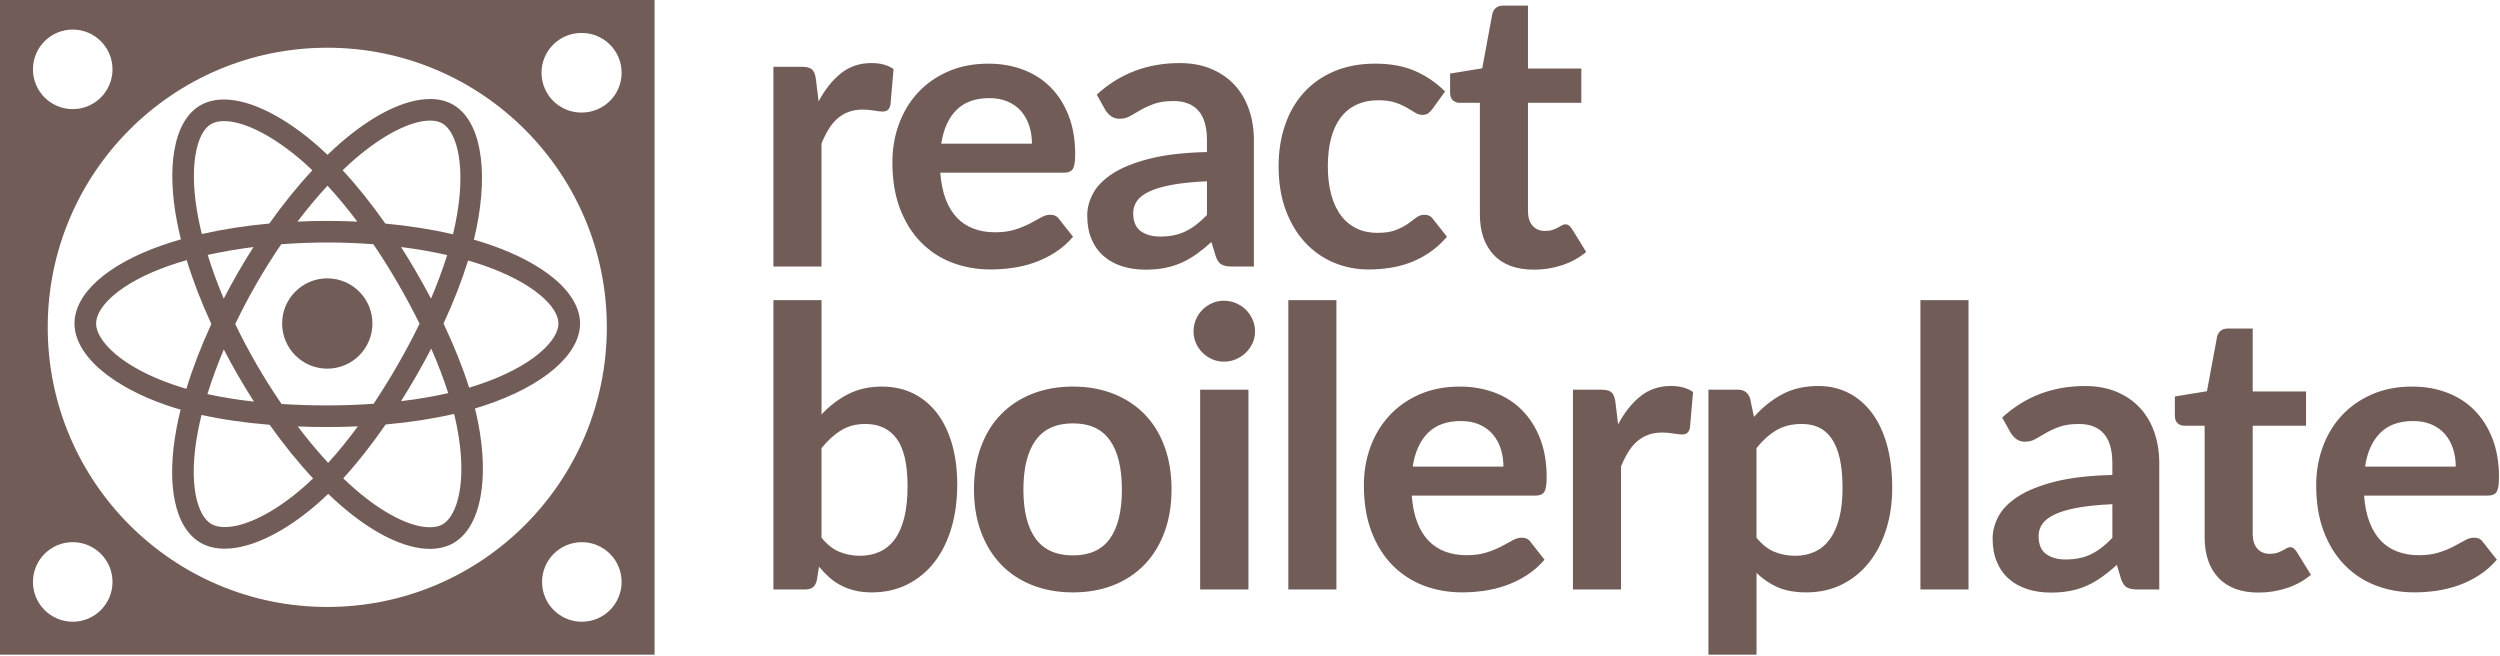
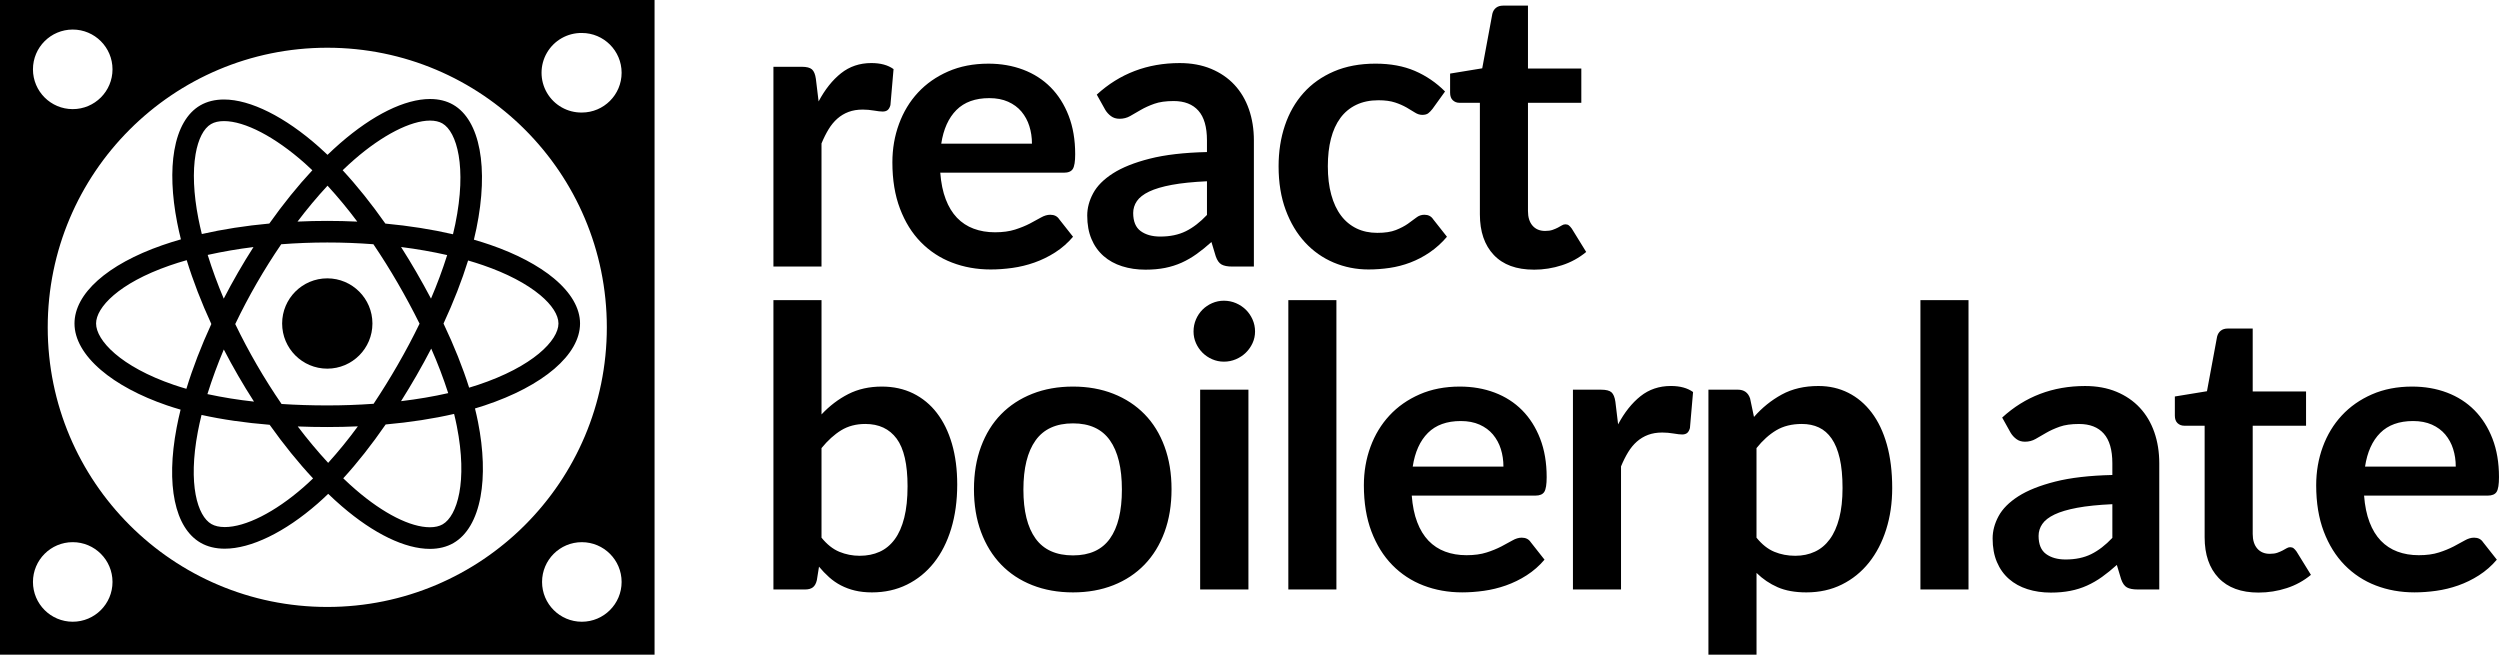
- <svg xmlns="http://www.w3.org/2000/svg" width="324px" height="85px" viewBox="0 0 324 85" version="1.1">
+ <svg xmlns="http://www.w3.org/2000/svg" viewBox="0 0 324 85" version="1.1">
  <defs />
-   <g id="Main" stroke="none" stroke-width="1" fill="none" fill-rule="evenodd">
-     <g id="Landing_Page" transform="translate(-350, -117)" fill="#715C57">
-       <g id="hero" transform="translate(0, -1)">
-         <g id="react-boilerplate-logo-white" transform="translate(350, 118)">
-           <path d="M100.236,34.545 L100.236,8.655 L103.896,8.655 C104.535,8.655 104.981,8.767 105.233,8.995 C105.486,9.222 105.654,9.63 105.737,10.217 L106.091,13.145 C106.915,11.597 107.881,10.382 108.991,9.499 C110.102,8.615 111.414,8.172 112.927,8.172 C114.122,8.172 115.08,8.434 115.804,8.955 L115.4,13.623 C115.314,13.926 115.194,14.14 115.033,14.267 C114.874,14.393 114.659,14.456 114.39,14.456 C114.137,14.456 113.761,14.414 113.265,14.329 C112.786,14.246 112.3,14.204 111.814,14.202 C111.125,14.202 110.511,14.303 109.972,14.505 C109.439,14.704 108.947,14.999 108.521,15.375 C108.093,15.753 107.715,16.212 107.387,16.75 C107.06,17.29 106.75,17.903 106.467,18.592 L106.467,34.541 L100.235,34.541 L100.236,34.545 Z M128.091,8.25 C129.722,8.25 131.227,8.511 132.607,9.032 C133.986,9.555 135.172,10.316 136.166,11.317 C137.157,12.317 137.935,13.546 138.498,15 C139.062,16.456 139.344,18.117 139.344,19.985 C139.344,20.927 139.243,21.561 139.041,21.888 C138.838,22.218 138.452,22.382 137.88,22.382 L121.859,22.382 C121.959,23.71 122.195,24.859 122.567,25.826 C122.935,26.794 123.424,27.592 124.027,28.224 C124.63,28.852 125.368,29.336 126.186,29.637 C127.018,29.949 127.938,30.104 128.948,30.104 C129.957,30.104 130.828,29.986 131.559,29.75 C132.291,29.515 132.931,29.254 133.477,28.969 C133.961,28.717 134.441,28.456 134.915,28.186 C135.328,27.951 135.727,27.832 136.114,27.832 C136.636,27.832 137.022,28.027 137.275,28.414 L139.066,30.684 C138.398,31.473 137.615,32.158 136.745,32.715 C135.903,33.255 135.002,33.695 134.059,34.027 C133.134,34.354 132.179,34.586 131.208,34.722 C130.24,34.856 129.303,34.923 128.393,34.923 C126.595,34.923 124.921,34.624 123.374,34.027 C121.852,33.448 120.475,32.544 119.337,31.378 C118.193,30.21 117.292,28.763 116.637,27.038 C115.982,25.313 115.653,23.316 115.653,21.044 C115.653,19.278 115.939,17.617 116.512,16.061 C117.083,14.505 117.901,13.15 118.971,11.998 C120.038,10.847 121.343,9.933 122.881,9.261 C124.42,8.588 126.156,8.251 128.091,8.251 L128.091,8.25 Z M128.216,12.717 C126.4,12.717 124.978,13.231 123.953,14.256 C122.928,15.283 122.271,16.739 121.985,18.623 L133.741,18.623 C133.741,17.815 133.629,17.056 133.401,16.339 C133.188,15.651 132.841,15.012 132.38,14.459 C131.925,13.919 131.348,13.496 130.651,13.184 C129.951,12.872 129.141,12.717 128.216,12.717 L128.216,12.717 Z M159.677,34.545 C159.088,34.545 158.633,34.456 158.314,34.279 C157.995,34.104 157.743,33.746 157.558,33.208 L157.003,31.366 C156.348,31.955 155.708,32.473 155.085,32.917 C154.462,33.363 153.814,33.737 153.142,34.042 C152.469,34.343 151.751,34.57 150.985,34.723 C150.219,34.874 149.374,34.949 148.45,34.949 C147.356,34.949 146.347,34.801 145.422,34.506 C144.497,34.214 143.698,33.772 143.025,33.183 C142.342,32.58 141.807,31.829 141.461,30.987 C141.089,30.113 140.905,29.096 140.905,27.935 C140.905,26.959 141.161,25.996 141.675,25.045 C142.186,24.095 143.041,23.237 144.235,22.471 C145.43,21.705 147.019,21.069 149.004,20.565 C150.988,20.06 153.462,19.774 156.422,19.706 L156.422,18.192 C156.422,16.46 156.052,15.177 155.312,14.344 C154.572,13.511 153.503,13.095 152.107,13.095 C151.098,13.095 150.262,13.213 149.598,13.449 C148.934,13.685 148.35,13.95 147.845,14.244 C147.34,14.539 146.883,14.803 146.47,15.039 C146.058,15.274 145.6,15.393 145.095,15.393 C144.657,15.393 144.288,15.278 143.984,15.051 C143.692,14.835 143.443,14.564 143.252,14.254 L142.142,12.262 C145.118,9.537 148.702,8.174 152.889,8.174 C154.403,8.174 155.757,8.422 156.952,8.918 C158.146,9.416 159.155,10.104 159.98,10.988 C160.803,11.873 161.43,12.927 161.858,14.156 C162.287,15.384 162.503,16.73 162.503,18.194 L162.503,34.545 L159.675,34.545 L159.677,34.545 Z M150.368,30.658 C151.645,30.658 152.752,30.427 153.686,29.964 C154.62,29.502 155.532,28.8 156.423,27.857 L156.423,23.492 C154.606,23.576 153.088,23.731 151.868,23.958 C150.649,24.184 149.669,24.475 148.929,24.828 C148.189,25.182 147.659,25.594 147.34,26.064 C147.026,26.516 146.859,27.054 146.861,27.605 C146.861,28.697 147.185,29.48 147.833,29.951 C148.479,30.422 149.324,30.658 150.368,30.658 L150.368,30.658 Z M185.638,14.129 C185.452,14.366 185.272,14.55 185.095,14.685 C184.918,14.819 184.661,14.887 184.325,14.887 C184.006,14.887 183.695,14.789 183.391,14.596 C183.088,14.403 182.727,14.184 182.306,13.941 C181.829,13.672 181.326,13.452 180.804,13.284 C180.225,13.091 179.505,12.993 178.647,12.993 C177.554,12.993 176.595,13.192 175.77,13.587 C174.954,13.975 174.248,14.56 173.714,15.289 C173.168,16.03 172.76,16.926 172.491,17.977 C172.221,19.028 172.087,20.218 172.087,21.547 C172.087,22.929 172.234,24.155 172.53,25.231 C172.822,26.308 173.247,27.212 173.802,27.945 C174.331,28.655 175.023,29.227 175.82,29.611 C176.611,29.99 177.502,30.178 178.494,30.178 C179.485,30.178 180.289,30.057 180.904,29.813 C181.518,29.569 182.035,29.299 182.456,29.005 C182.83,28.746 183.196,28.477 183.554,28.198 C183.85,27.959 184.22,27.83 184.6,27.832 C185.105,27.832 185.484,28.027 185.735,28.413 L187.526,30.683 C186.873,31.458 186.117,32.142 185.281,32.714 C184.499,33.249 183.656,33.689 182.771,34.027 C181.904,34.354 181.014,34.586 180.098,34.721 C179.191,34.855 178.276,34.922 177.359,34.923 C175.762,34.923 174.257,34.623 172.844,34.027 C171.435,33.432 170.17,32.542 169.135,31.415 C168.076,30.271 167.239,28.87 166.625,27.213 C166.011,25.558 165.705,23.668 165.705,21.548 C165.705,19.648 165.977,17.885 166.524,16.262 C167.072,14.639 167.874,13.234 168.935,12.048 C169.996,10.861 171.307,9.932 172.871,9.259 C174.434,8.586 176.235,8.249 178.269,8.249 C180.203,8.249 181.899,8.562 183.353,9.184 C184.821,9.815 186.153,10.722 187.277,11.857 L185.64,14.129 L185.638,14.129 Z M198.782,34.947 C196.527,34.947 194.798,34.313 193.597,33.044 C192.395,31.773 191.793,30.019 191.793,27.782 L191.793,13.323 L189.144,13.323 C188.808,13.323 188.522,13.213 188.286,12.995 C188.05,12.776 187.933,12.448 187.933,12.01 L187.933,9.536 L192.097,8.854 L193.407,1.789 C193.492,1.452 193.651,1.193 193.887,1.008 C194.124,0.822 194.426,0.73 194.796,0.73 L198.025,0.73 L198.025,8.882 L204.939,8.882 L204.939,13.324 L198.025,13.324 L198.025,27.354 C198.025,28.162 198.222,28.793 198.618,29.247 C199.013,29.702 199.557,29.929 200.245,29.929 C200.632,29.929 200.956,29.885 201.217,29.791 C201.478,29.699 201.704,29.601 201.899,29.5 C202.092,29.399 202.265,29.303 202.416,29.21 C202.551,29.122 202.709,29.074 202.87,29.071 C203.056,29.071 203.206,29.119 203.324,29.211 C203.442,29.303 203.568,29.443 203.703,29.627 L205.571,32.655 C204.646,33.421 203.584,34.003 202.442,34.371 C201.264,34.757 200.044,34.951 198.782,34.951 L198.782,34.947 Z M100.236,76.394 L100.236,38.896 L106.469,38.896 L106.469,53.709 C107.513,52.598 108.667,51.719 109.939,51.071 C111.208,50.424 112.659,50.1 114.291,50.1 C115.787,50.1 117.138,50.395 118.34,50.983 C119.549,51.578 120.603,52.447 121.418,53.52 C122.268,54.622 122.919,55.955 123.374,57.52 C123.827,59.085 124.056,60.842 124.056,62.795 C124.056,64.897 123.794,66.806 123.272,68.523 C122.75,70.239 122.006,71.707 121.041,72.926 C120.073,74.147 118.908,75.092 117.546,75.765 C116.185,76.438 114.669,76.774 113.005,76.774 C112.198,76.774 111.461,76.695 110.797,76.535 C110.167,76.388 109.557,76.162 108.981,75.865 C108.435,75.58 107.926,75.229 107.467,74.818 C106.992,74.393 106.549,73.933 106.143,73.442 L105.865,75.183 C105.765,75.621 105.59,75.932 105.348,76.118 C105.105,76.303 104.772,76.395 104.351,76.395 L100.237,76.395 L100.236,76.394 Z M112.146,54.945 C110.951,54.945 109.909,55.22 109.017,55.765 C108.125,56.312 107.276,57.082 106.468,58.074 L106.468,69.682 C107.176,70.557 107.944,71.167 108.776,71.512 C109.608,71.856 110.488,72.029 111.414,72.029 C112.372,72.029 113.234,71.857 113.999,71.512 C114.764,71.166 115.416,70.628 115.956,69.897 C116.496,69.165 116.905,68.232 117.191,67.096 C117.477,65.959 117.619,64.601 117.619,63.019 C117.619,60.176 117.148,58.12 116.206,56.849 C115.266,55.579 113.912,54.945 112.146,54.945 L112.146,54.945 Z M139.065,50.1 C140.982,50.1 142.727,50.412 144.3,51.034 C145.873,51.656 147.218,52.539 148.337,53.684 C149.456,54.829 150.317,56.225 150.922,57.873 C151.529,59.522 151.831,61.364 151.831,63.398 C151.831,65.453 151.528,67.303 150.923,68.952 C150.317,70.6 149.456,72.005 148.338,73.166 C147.218,74.326 145.873,75.218 144.301,75.84 C142.727,76.463 140.982,76.774 139.065,76.774 C137.13,76.774 135.374,76.462 133.793,75.839 C132.211,75.217 130.861,74.325 129.743,73.166 C128.624,72.004 127.76,70.6 127.145,68.951 C126.531,67.302 126.225,65.452 126.225,63.399 C126.225,61.363 126.531,59.521 127.145,57.873 C127.759,56.224 128.624,54.827 129.743,53.685 C130.863,52.542 132.213,51.657 133.794,51.034 C135.374,50.411 137.132,50.1 139.067,50.1 L139.065,50.1 Z M139.065,71.979 C141.218,71.979 142.811,71.255 143.845,69.808 C144.881,68.361 145.397,66.242 145.397,63.449 C145.397,60.656 144.88,58.526 143.845,57.065 C142.811,55.601 141.216,54.869 139.065,54.869 C136.878,54.869 135.258,55.606 134.209,57.078 C133.157,58.551 132.633,60.672 132.633,63.45 C132.633,66.227 133.158,68.342 134.209,69.797 C135.259,71.251 136.879,71.979 139.065,71.979 L139.065,71.979 Z M162.655,42.959 C162.655,43.497 162.545,44.003 162.328,44.473 C162.115,44.935 161.82,45.354 161.457,45.71 C161.094,46.064 160.669,46.344 160.183,46.555 C159.688,46.767 159.156,46.874 158.618,46.87 C158.093,46.873 157.573,46.766 157.092,46.555 C156.627,46.354 156.203,46.067 155.844,45.71 C155.489,45.353 155.202,44.933 154.998,44.473 C154.787,43.996 154.68,43.48 154.683,42.959 C154.683,42.403 154.788,41.883 154.998,41.394 C155.197,40.924 155.484,40.496 155.843,40.133 C156.197,39.779 156.613,39.498 157.091,39.288 C157.573,39.077 158.093,38.97 158.618,38.973 C159.173,38.973 159.695,39.08 160.183,39.289 C160.67,39.501 161.095,39.782 161.458,40.135 C161.819,40.489 162.108,40.909 162.326,41.397 C162.544,41.885 162.655,42.406 162.655,42.962 L162.655,42.959 Z M161.796,50.502 L161.796,76.394 L155.54,76.394 L155.54,50.504 L161.797,50.504 L161.796,50.502 Z M173.198,38.896 L173.198,76.394 L166.968,76.394 L166.968,38.896 L173.2,38.896 L173.198,38.896 Z M189.195,50.1 C190.826,50.1 192.331,50.361 193.711,50.882 C195.09,51.405 196.276,52.166 197.27,53.167 C198.261,54.167 199.039,55.395 199.603,56.85 C200.166,58.306 200.448,59.967 200.448,61.835 C200.448,62.776 200.347,63.411 200.145,63.738 C199.942,64.066 199.556,64.231 198.984,64.231 L182.963,64.231 C183.064,65.559 183.299,66.708 183.671,67.675 C184.039,68.644 184.528,69.442 185.131,70.073 C185.734,70.702 186.472,71.186 187.29,71.488 C188.122,71.799 189.042,71.954 190.052,71.954 C191.061,71.954 191.932,71.837 192.663,71.6 C193.323,71.394 193.965,71.132 194.581,70.818 C195.066,70.567 195.545,70.306 196.019,70.036 C196.431,69.799 196.83,69.682 197.217,69.682 C197.739,69.682 198.125,69.877 198.378,70.262 L200.169,72.533 C199.501,73.322 198.719,74.007 197.848,74.564 C197.006,75.104 196.104,75.544 195.161,75.877 C194.228,76.204 193.278,76.434 192.311,76.57 C191.343,76.705 190.408,76.772 189.498,76.772 C187.698,76.772 186.024,76.473 184.476,75.876 C182.955,75.295 181.577,74.391 180.44,73.226 C179.296,72.057 178.395,70.61 177.74,68.887 C177.085,67.162 176.757,65.164 176.757,62.893 C176.757,61.127 177.042,59.466 177.614,57.908 C178.186,56.353 179.006,54.999 180.075,53.847 C181.142,52.696 182.446,51.782 183.984,51.109 C185.525,50.436 187.26,50.1 189.195,50.1 L189.195,50.1 Z M189.321,54.566 C187.505,54.566 186.083,55.08 185.058,56.105 C184.031,57.132 183.376,58.587 183.089,60.47 L194.845,60.47 C194.845,59.665 194.733,58.903 194.505,58.186 C194.292,57.498 193.944,56.86 193.483,56.307 C193.029,55.769 192.452,55.345 191.755,55.032 C191.056,54.722 190.246,54.566 189.32,54.566 L189.321,54.566 Z M203.853,76.394 L203.853,50.504 L207.511,50.504 C208.151,50.504 208.598,50.617 208.85,50.844 C209.102,51.072 209.27,51.48 209.354,52.068 L209.707,54.995 C210.53,53.447 211.498,52.233 212.608,51.349 C213.718,50.465 215.03,50.023 216.544,50.023 C217.739,50.023 218.696,50.285 219.421,50.806 L219.016,55.475 C218.931,55.778 218.811,55.992 218.65,56.119 C218.49,56.245 218.276,56.308 218.007,56.308 C217.755,56.308 217.38,56.266 216.883,56.181 C216.404,56.099 215.919,56.057 215.433,56.056 C214.742,56.056 214.129,56.157 213.591,56.359 C213.058,56.558 212.566,56.853 212.139,57.229 C211.711,57.607 211.334,58.066 211.005,58.604 C210.677,59.142 210.369,59.757 210.084,60.446 L210.084,76.394 L203.854,76.394 L203.853,76.394 Z M221.412,84.848 L221.412,50.502 L225.222,50.502 C226.029,50.502 226.558,50.883 226.812,51.639 L227.316,54.037 C228.359,52.842 229.556,51.877 230.91,51.135 C232.265,50.394 233.849,50.025 235.667,50.025 C237.08,50.025 238.371,50.319 239.54,50.908 C240.708,51.498 241.719,52.351 242.567,53.469 C243.415,54.588 244.072,55.966 244.537,57.608 C244.997,59.248 245.23,61.128 245.23,63.248 C245.23,65.183 244.969,66.976 244.447,68.622 C243.925,70.271 243.181,71.702 242.217,72.913 C241.248,74.124 240.08,75.071 238.708,75.752 C237.337,76.433 235.805,76.774 234.105,76.774 C232.642,76.774 231.401,76.55 230.383,76.104 C229.365,75.659 228.454,75.042 227.646,74.249 L227.646,84.848 L221.414,84.848 L221.412,84.848 Z M233.522,54.945 C232.226,54.945 231.12,55.22 230.204,55.765 C229.287,56.312 228.433,57.082 227.643,58.074 L227.643,69.682 C228.349,70.557 229.118,71.167 229.951,71.512 C230.783,71.856 231.686,72.029 232.662,72.029 C233.603,72.029 234.453,71.852 235.21,71.497 C235.968,71.146 236.611,70.607 237.141,69.884 C237.673,69.161 238.08,68.248 238.365,67.146 C238.651,66.044 238.793,64.744 238.793,63.247 C238.793,61.733 238.671,60.451 238.428,59.399 C238.184,58.347 237.835,57.494 237.38,56.838 C236.926,56.182 236.375,55.702 235.728,55.399 C235.081,55.096 234.347,54.945 233.522,54.945 L233.522,54.945 Z M255.119,38.896 L255.119,76.394 L248.887,76.394 L248.887,38.896 L255.119,38.896 L255.119,38.896 Z M277.016,76.394 C276.428,76.394 275.972,76.305 275.653,76.13 C275.334,75.953 275.082,75.595 274.897,75.057 L274.342,73.215 C273.687,73.804 273.047,74.322 272.425,74.767 C271.801,75.213 271.153,75.587 270.482,75.89 C269.809,76.195 269.09,76.421 268.324,76.572 C267.558,76.724 266.713,76.8 265.789,76.8 C264.696,76.8 263.686,76.652 262.761,76.357 C261.836,76.063 261.037,75.623 260.364,75.034 C259.691,74.445 259.169,73.714 258.8,72.838 C258.428,71.965 258.244,70.946 258.244,69.786 C258.244,68.81 258.501,67.847 259.014,66.896 C259.526,65.946 260.38,65.088 261.574,64.322 C262.769,63.557 264.358,62.923 266.343,62.418 C268.328,61.914 270.801,61.627 273.761,61.559 L273.761,60.045 C273.761,58.313 273.391,57.03 272.651,56.197 C271.911,55.364 270.843,54.948 269.447,54.948 C268.438,54.948 267.601,55.065 266.937,55.3 C266.273,55.537 265.689,55.802 265.184,56.096 C264.727,56.363 264.269,56.628 263.809,56.891 C263.397,57.126 262.939,57.245 262.435,57.245 C261.996,57.245 261.627,57.13 261.324,56.903 C261.031,56.687 260.783,56.417 260.592,56.108 L259.482,54.116 C262.458,51.389 266.041,50.027 270.228,50.027 C271.742,50.027 273.097,50.275 274.292,50.771 C275.485,51.268 276.494,51.957 277.319,52.841 C278.142,53.724 278.769,54.78 279.198,56.008 C279.626,57.236 279.842,58.582 279.842,60.045 L279.842,76.397 L277.015,76.397 L277.016,76.394 Z M267.707,72.509 C268.985,72.509 270.091,72.277 271.025,71.814 C271.959,71.352 272.871,70.65 273.762,69.707 L273.762,65.342 C271.946,65.426 270.428,65.581 269.208,65.808 C267.989,66.035 267.009,66.326 266.269,66.678 C265.529,67.032 264.998,67.444 264.68,67.914 C264.366,68.366 264.198,68.903 264.2,69.453 C264.2,70.547 264.524,71.33 265.172,71.801 C265.818,72.273 266.664,72.509 267.707,72.509 L267.707,72.509 Z M292.709,76.798 C290.455,76.798 288.727,76.164 287.525,74.895 C286.323,73.626 285.721,71.869 285.721,69.633 L285.721,55.172 L283.072,55.172 C282.735,55.172 282.449,55.062 282.213,54.844 C281.977,54.625 281.861,54.297 281.861,53.859 L281.861,51.385 L286.023,50.703 L287.333,43.638 C287.418,43.301 287.577,43.041 287.814,42.856 C288.049,42.67 288.351,42.579 288.721,42.579 L291.951,42.579 L291.951,50.73 L298.864,50.73 L298.864,55.171 L291.951,55.171 L291.951,69.202 C291.951,70.007 292.148,70.639 292.544,71.094 C292.938,71.549 293.482,71.775 294.171,71.775 C294.558,71.775 294.882,71.729 295.143,71.637 C295.403,71.544 295.63,71.447 295.824,71.345 C296.017,71.245 296.19,71.149 296.341,71.056 C296.493,70.964 296.644,70.917 296.796,70.917 C296.981,70.917 297.132,70.964 297.251,71.056 C297.369,71.149 297.494,71.287 297.629,71.473 L299.497,74.501 C298.573,75.267 297.511,75.849 296.368,76.217 C295.191,76.603 293.971,76.797 292.708,76.797 L292.709,76.798 Z M312.616,50.1 C314.247,50.1 315.752,50.361 317.132,50.882 C318.511,51.405 319.697,52.166 320.691,53.167 C321.682,54.167 322.46,55.395 323.024,56.85 C323.587,58.306 323.869,59.967 323.869,61.835 C323.869,62.776 323.768,63.411 323.566,63.738 C323.363,64.066 322.977,64.231 322.405,64.231 L306.384,64.231 C306.485,65.559 306.72,66.708 307.092,67.675 C307.46,68.644 307.949,69.442 308.552,70.073 C309.155,70.702 309.893,71.186 310.711,71.488 C311.543,71.799 312.463,71.954 313.473,71.954 C314.482,71.954 315.353,71.837 316.084,71.6 C316.744,71.394 317.386,71.132 318.002,70.818 C318.486,70.567 318.966,70.306 319.44,70.036 C319.852,69.799 320.251,69.682 320.638,69.682 C321.16,69.682 321.546,69.877 321.799,70.262 L323.59,72.533 C322.922,73.322 322.14,74.007 321.269,74.564 C320.427,75.104 319.525,75.544 318.582,75.877 C317.649,76.204 316.699,76.434 315.732,76.57 C314.764,76.705 313.829,76.772 312.918,76.772 C311.119,76.772 309.445,76.473 307.897,75.876 C306.376,75.295 304.998,74.391 303.861,73.226 C302.717,72.057 301.816,70.61 301.161,68.887 C300.506,67.162 300.178,65.164 300.178,62.893 C300.178,61.127 300.463,59.466 301.035,57.908 C301.607,56.353 302.427,54.999 303.496,53.847 C304.563,52.696 305.867,51.782 307.405,51.109 C308.946,50.436 310.681,50.1 312.616,50.1 L312.616,50.1 Z M312.742,54.566 C310.926,54.566 309.504,55.08 308.479,56.105 C307.452,57.132 306.797,58.587 306.51,60.47 L318.266,60.47 C318.266,59.665 318.154,58.903 317.926,58.186 C317.713,57.498 317.365,56.86 316.904,56.307 C316.45,55.769 315.873,55.345 315.176,55.032 C314.477,54.722 313.667,54.566 312.741,54.566 L312.742,54.566 Z" id="Shape" />
-           <path d="M0,0 L0,84.848 L84.831,84.848 L84.831,0 L0,0 L0,0 Z M9.426,3.83 C12.273,3.83 14.581,6.139 14.581,8.986 C14.581,11.834 12.273,14.142 9.426,14.142 C6.579,14.142 4.271,11.834 4.271,8.986 C4.271,6.139 6.579,3.83 9.426,3.83 L9.426,3.83 Z M9.426,80.576 C6.579,80.576 4.271,78.268 4.271,75.421 C4.271,72.573 6.579,70.265 9.426,70.265 C12.273,70.265 14.581,72.573 14.581,75.421 C14.581,78.268 12.273,80.576 9.426,80.576 L9.426,80.576 Z M42.416,78.661 C22.406,78.661 6.185,62.438 6.185,42.425 C6.185,22.412 22.406,6.186 42.416,6.186 C62.426,6.186 78.645,22.41 78.645,42.424 C78.645,62.437 62.425,78.661 42.416,78.661 L42.416,78.661 Z M75.406,80.577 C72.559,80.577 70.251,78.269 70.251,75.422 C70.251,72.574 72.559,70.266 75.406,70.266 C78.253,70.266 80.561,72.574 80.561,75.422 C80.561,78.269 78.253,80.577 75.406,80.577 L75.406,80.577 Z M75.406,14.585 C73.549,14.609 71.822,13.632 70.886,12.027 C69.95,10.422 69.95,8.437 70.886,6.832 C71.822,5.227 73.549,4.25 75.406,4.274 C78.253,4.274 80.561,6.582 80.561,9.43 C80.561,12.277 78.253,14.585 75.406,14.585 L75.406,14.585 Z" id="Shape" />
-           <ellipse id="Oval" cx="42.416" cy="41.926" rx="5.851" ry="5.852" />
-           <path d="M71.808,36.095 C69.783,34.406 66.921,32.895 63.527,31.727 C62.83,31.488 62.126,31.266 61.417,31.063 C61.536,30.576 61.646,30.094 61.742,29.623 C63.368,21.731 62.214,15.581 58.731,13.571 C57.879,13.079 56.872,12.831 55.739,12.831 C52.469,12.831 48.329,14.87 44.076,18.57 C43.534,19.043 42.989,19.544 42.446,20.066 C42.083,19.719 41.72,19.384 41.36,19.064 C36.946,15.143 32.452,12.895 29.033,12.895 C27.861,12.895 26.825,13.152 25.952,13.657 C24.242,14.648 23.08,16.667 22.593,19.496 C22.145,22.095 22.273,25.331 22.962,28.851 C23.1,29.561 23.263,30.286 23.446,31.021 C22.608,31.26 21.799,31.514 21.02,31.786 C13.903,34.267 9.654,38.059 9.654,41.928 C9.654,43.949 10.837,46.031 13.078,47.949 C15.185,49.755 18.144,51.34 21.635,52.534 C22.205,52.728 22.796,52.914 23.405,53.089 C23.208,53.884 23.037,54.665 22.892,55.428 C21.486,62.834 22.646,68.41 25.997,70.343 C26.88,70.852 27.932,71.11 29.125,71.11 C32.527,71.11 36.915,68.978 41.168,65.261 C41.634,64.852 42.09,64.432 42.535,64.001 C43.125,64.57 43.716,65.108 44.306,65.616 C48.44,69.176 52.492,71.135 55.714,71.135 C56.875,71.135 57.906,70.878 58.777,70.374 C60.525,69.361 61.734,67.293 62.272,64.393 C62.778,61.664 62.667,58.31 61.95,54.689 C61.833,54.102 61.702,53.518 61.557,52.937 C61.973,52.815 62.379,52.689 62.775,52.557 C70.424,50.023 75.174,45.95 75.174,41.927 C75.176,39.953 74.011,37.934 71.807,36.096 L71.808,36.095 Z M55.739,15.629 C56.376,15.629 56.912,15.753 57.332,15.995 C59.209,17.077 60.532,21.626 59.002,29.058 C58.913,29.484 58.816,29.919 58.707,30.359 C55.982,29.731 53.029,29.265 49.943,28.976 C48.14,26.408 46.272,24.075 44.407,22.064 C44.898,21.59 45.401,21.128 45.915,20.68 C49.549,17.517 53.221,15.628 55.739,15.628 L55.739,15.629 Z M51.56,47.258 C50.568,48.982 49.521,50.673 48.42,52.33 C46.422,52.472 44.419,52.543 42.416,52.542 C40.366,52.542 38.388,52.48 36.49,52.356 C34.23,49.06 32.223,45.597 30.486,41.997 C32.208,38.404 34.2,34.947 36.446,31.655 C40.422,31.352 44.416,31.351 48.392,31.653 C49.504,33.296 50.557,34.977 51.551,36.694 C52.549,38.415 53.491,40.167 54.376,41.948 C53.501,43.751 52.561,45.522 51.559,47.257 L51.56,47.258 Z M55.887,45.178 C56.722,47.061 57.456,48.988 58.088,50.949 C56.19,51.383 54.138,51.731 51.975,51.991 C52.666,50.893 53.336,49.781 53.984,48.656 C54.652,47.496 55.287,46.335 55.887,45.177 L55.887,45.178 Z M42.529,59.987 C41.141,58.479 39.826,56.905 38.59,55.27 C39.838,55.32 41.113,55.344 42.416,55.344 C43.752,55.344 45.076,55.314 46.378,55.255 C45.178,56.898 43.893,58.478 42.529,59.988 L42.529,59.987 Z M32.918,52.048 C30.89,51.83 28.875,51.505 26.88,51.076 C27.495,49.115 28.204,47.185 29.005,45.293 C29.597,46.435 30.215,47.564 30.86,48.678 C31.524,49.829 32.212,50.953 32.918,52.048 L32.918,52.048 Z M28.996,38.703 C28.21,36.85 27.516,34.958 26.916,33.037 C28.878,32.604 30.859,32.264 32.852,32.018 C31.464,34.185 30.177,36.416 28.997,38.703 L28.996,38.703 Z M42.448,24.064 C43.81,25.55 45.097,27.105 46.303,28.721 C43.723,28.599 41.139,28.598 38.559,28.718 C39.777,27.103 41.074,25.55 42.447,24.064 L42.448,24.064 Z M53.973,35.293 C53.332,34.185 52.667,33.092 51.978,32.013 C54.065,32.277 56.068,32.628 57.954,33.058 C57.349,34.972 56.65,36.855 55.857,38.7 C55.251,37.552 54.623,36.416 53.972,35.293 L53.973,35.293 Z M25.708,28.313 C25.083,25.122 24.96,22.237 25.35,19.971 C25.686,18.014 26.398,16.633 27.351,16.079 C27.793,15.822 28.358,15.694 29.03,15.694 C31.733,15.694 35.647,17.737 39.499,21.157 C39.826,21.447 40.154,21.75 40.481,22.065 C38.575,24.113 36.696,26.44 34.904,28.971 C31.822,29.254 28.876,29.712 26.156,30.33 C25.991,29.661 25.842,28.989 25.708,28.313 L25.708,28.313 Z M22.538,49.882 C15.609,47.513 12.452,44.097 12.452,41.926 C12.452,39.841 15.386,36.713 21.942,34.427 C22.686,34.168 23.439,33.932 24.197,33.718 C25.019,36.391 26.094,39.178 27.389,41.991 C26.073,44.851 24.983,47.682 24.155,50.389 C23.613,50.233 23.074,50.064 22.54,49.883 L22.538,49.882 Z M29.125,68.307 C28.43,68.307 27.847,68.176 27.396,67.916 C25.59,66.874 24.346,62.769 25.641,55.948 C25.774,55.242 25.935,54.517 26.119,53.774 C28.789,54.365 31.751,54.795 34.947,55.053 C36.757,57.603 38.652,59.946 40.573,62.003 C40.157,62.405 39.74,62.788 39.326,63.151 C35.63,66.38 31.818,68.308 29.125,68.308 L29.125,68.307 Z M59.205,55.231 C60.627,62.417 59.253,66.86 57.375,67.949 C56.935,68.204 56.376,68.332 55.714,68.332 C53.2,68.332 49.707,66.567 46.132,63.491 C45.569,63.006 45.02,62.505 44.485,61.988 C46.325,59.978 48.168,57.637 49.981,55.011 C53.153,54.728 56.147,54.267 58.851,53.643 C58.984,54.183 59.103,54.712 59.205,55.23 L59.205,55.231 Z M61.896,49.897 C61.532,50.017 61.166,50.132 60.799,50.24 C59.974,47.627 58.86,44.839 57.479,41.933 C58.786,39.114 59.86,36.357 60.666,33.758 C61.334,33.953 61.985,34.157 62.613,34.374 C65.689,35.432 68.246,36.77 70.012,38.243 C71.537,39.516 72.376,40.824 72.376,41.926 C72.376,44.093 69.097,47.511 61.896,49.898 L61.896,49.897 Z" id="Shape" />
-         </g>
-       </g>
-     </g>
+   <g>
+     <path d="M100.236,34.545 L100.236,8.655 L103.896,8.655 C104.535,8.655 104.981,8.767 105.233,8.995 C105.486,9.222 105.654,9.63 105.737,10.217 L106.091,13.145 C106.915,11.597 107.881,10.382 108.991,9.499 C110.102,8.615 111.414,8.172 112.927,8.172 C114.122,8.172 115.08,8.434 115.804,8.955 L115.4,13.623 C115.314,13.926 115.194,14.14 115.033,14.267 C114.874,14.393 114.659,14.456 114.39,14.456 C114.137,14.456 113.761,14.414 113.265,14.329 C112.786,14.246 112.3,14.204 111.814,14.202 C111.125,14.202 110.511,14.303 109.972,14.505 C109.439,14.704 108.947,14.999 108.521,15.375 C108.093,15.753 107.715,16.212 107.387,16.75 C107.06,17.29 106.75,17.903 106.467,18.592 L106.467,34.541 L100.235,34.541 L100.236,34.545 Z M128.091,8.25 C129.722,8.25 131.227,8.511 132.607,9.032 C133.986,9.555 135.172,10.316 136.166,11.317 C137.157,12.317 137.935,13.546 138.498,15 C139.062,16.456 139.344,18.117 139.344,19.985 C139.344,20.927 139.243,21.561 139.041,21.888 C138.838,22.218 138.452,22.382 137.88,22.382 L121.859,22.382 C121.959,23.71 122.195,24.859 122.567,25.826 C122.935,26.794 123.424,27.592 124.027,28.224 C124.63,28.852 125.368,29.336 126.186,29.637 C127.018,29.949 127.938,30.104 128.948,30.104 C129.957,30.104 130.828,29.986 131.559,29.75 C132.291,29.515 132.931,29.254 133.477,28.969 C133.961,28.717 134.441,28.456 134.915,28.186 C135.328,27.951 135.727,27.832 136.114,27.832 C136.636,27.832 137.022,28.027 137.275,28.414 L139.066,30.684 C138.398,31.473 137.615,32.158 136.745,32.715 C135.903,33.255 135.002,33.695 134.059,34.027 C133.134,34.354 132.179,34.586 131.208,34.722 C130.24,34.856 129.303,34.923 128.393,34.923 C126.595,34.923 124.921,34.624 123.374,34.027 C121.852,33.448 120.475,32.544 119.337,31.378 C118.193,30.21 117.292,28.763 116.637,27.038 C115.982,25.313 115.653,23.316 115.653,21.044 C115.653,19.278 115.939,17.617 116.512,16.061 C117.083,14.505 117.901,13.15 118.971,11.998 C120.038,10.847 121.343,9.933 122.881,9.261 C124.42,8.588 126.156,8.251 128.091,8.251 L128.091,8.25 Z M128.216,12.717 C126.4,12.717 124.978,13.231 123.953,14.256 C122.928,15.283 122.271,16.739 121.985,18.623 L133.741,18.623 C133.741,17.815 133.629,17.056 133.401,16.339 C133.188,15.651 132.841,15.012 132.38,14.459 C131.925,13.919 131.348,13.496 130.651,13.184 C129.951,12.872 129.141,12.717 128.216,12.717 L128.216,12.717 Z M159.677,34.545 C159.088,34.545 158.633,34.456 158.314,34.279 C157.995,34.104 157.743,33.746 157.558,33.208 L157.003,31.366 C156.348,31.955 155.708,32.473 155.085,32.917 C154.462,33.363 153.814,33.737 153.142,34.042 C152.469,34.343 151.751,34.57 150.985,34.723 C150.219,34.874 149.374,34.949 148.45,34.949 C147.356,34.949 146.347,34.801 145.422,34.506 C144.497,34.214 143.698,33.772 143.025,33.183 C142.342,32.58 141.807,31.829 141.461,30.987 C141.089,30.113 140.905,29.096 140.905,27.935 C140.905,26.959 141.161,25.996 141.675,25.045 C142.186,24.095 143.041,23.237 144.235,22.471 C145.43,21.705 147.019,21.069 149.004,20.565 C150.988,20.06 153.462,19.774 156.422,19.706 L156.422,18.192 C156.422,16.46 156.052,15.177 155.312,14.344 C154.572,13.511 153.503,13.095 152.107,13.095 C151.098,13.095 150.262,13.213 149.598,13.449 C148.934,13.685 148.35,13.95 147.845,14.244 C147.34,14.539 146.883,14.803 146.47,15.039 C146.058,15.274 145.6,15.393 145.095,15.393 C144.657,15.393 144.288,15.278 143.984,15.051 C143.692,14.835 143.443,14.564 143.252,14.254 L142.142,12.262 C145.118,9.537 148.702,8.174 152.889,8.174 C154.403,8.174 155.757,8.422 156.952,8.918 C158.146,9.416 159.155,10.104 159.98,10.988 C160.803,11.873 161.43,12.927 161.858,14.156 C162.287,15.384 162.503,16.73 162.503,18.194 L162.503,34.545 L159.675,34.545 L159.677,34.545 Z M150.368,30.658 C151.645,30.658 152.752,30.427 153.686,29.964 C154.62,29.502 155.532,28.8 156.423,27.857 L156.423,23.492 C154.606,23.576 153.088,23.731 151.868,23.958 C150.649,24.184 149.669,24.475 148.929,24.828 C148.189,25.182 147.659,25.594 147.34,26.064 C147.026,26.516 146.859,27.054 146.861,27.605 C146.861,28.697 147.185,29.48 147.833,29.951 C148.479,30.422 149.324,30.658 150.368,30.658 L150.368,30.658 Z M185.638,14.129 C185.452,14.366 185.272,14.55 185.095,14.685 C184.918,14.819 184.661,14.887 184.325,14.887 C184.006,14.887 183.695,14.789 183.391,14.596 C183.088,14.403 182.727,14.184 182.306,13.941 C181.829,13.672 181.326,13.452 180.804,13.284 C180.225,13.091 179.505,12.993 178.647,12.993 C177.554,12.993 176.595,13.192 175.77,13.587 C174.954,13.975 174.248,14.56 173.714,15.289 C173.168,16.03 172.76,16.926 172.491,17.977 C172.221,19.028 172.087,20.218 172.087,21.547 C172.087,22.929 172.234,24.155 172.53,25.231 C172.822,26.308 173.247,27.212 173.802,27.945 C174.331,28.655 175.023,29.227 175.82,29.611 C176.611,29.99 177.502,30.178 178.494,30.178 C179.485,30.178 180.289,30.057 180.904,29.813 C181.518,29.569 182.035,29.299 182.456,29.005 C182.83,28.746 183.196,28.477 183.554,28.198 C183.85,27.959 184.22,27.83 184.6,27.832 C185.105,27.832 185.484,28.027 185.735,28.413 L187.526,30.683 C186.873,31.458 186.117,32.142 185.281,32.714 C184.499,33.249 183.656,33.689 182.771,34.027 C181.904,34.354 181.014,34.586 180.098,34.721 C179.191,34.855 178.276,34.922 177.359,34.923 C175.762,34.923 174.257,34.623 172.844,34.027 C171.435,33.432 170.17,32.542 169.135,31.415 C168.076,30.271 167.239,28.87 166.625,27.213 C166.011,25.558 165.705,23.668 165.705,21.548 C165.705,19.648 165.977,17.885 166.524,16.262 C167.072,14.639 167.874,13.234 168.935,12.048 C169.996,10.861 171.307,9.932 172.871,9.259 C174.434,8.586 176.235,8.249 178.269,8.249 C180.203,8.249 181.899,8.562 183.353,9.184 C184.821,9.815 186.153,10.722 187.277,11.857 L185.64,14.129 L185.638,14.129 Z M198.782,34.947 C196.527,34.947 194.798,34.313 193.597,33.044 C192.395,31.773 191.793,30.019 191.793,27.782 L191.793,13.323 L189.144,13.323 C188.808,13.323 188.522,13.213 188.286,12.995 C188.05,12.776 187.933,12.448 187.933,12.01 L187.933,9.536 L192.097,8.854 L193.407,1.789 C193.492,1.452 193.651,1.193 193.887,1.008 C194.124,0.822 194.426,0.73 194.796,0.73 L198.025,0.73 L198.025,8.882 L204.939,8.882 L204.939,13.324 L198.025,13.324 L198.025,27.354 C198.025,28.162 198.222,28.793 198.618,29.247 C199.013,29.702 199.557,29.929 200.245,29.929 C200.632,29.929 200.956,29.885 201.217,29.791 C201.478,29.699 201.704,29.601 201.899,29.5 C202.092,29.399 202.265,29.303 202.416,29.21 C202.551,29.122 202.709,29.074 202.87,29.071 C203.056,29.071 203.206,29.119 203.324,29.211 C203.442,29.303 203.568,29.443 203.703,29.627 L205.571,32.655 C204.646,33.421 203.584,34.003 202.442,34.371 C201.264,34.757 200.044,34.951 198.782,34.951 L198.782,34.947 Z M100.236,76.394 L100.236,38.896 L106.469,38.896 L106.469,53.709 C107.513,52.598 108.667,51.719 109.939,51.071 C111.208,50.424 112.659,50.1 114.291,50.1 C115.787,50.1 117.138,50.395 118.34,50.983 C119.549,51.578 120.603,52.447 121.418,53.52 C122.268,54.622 122.919,55.955 123.374,57.52 C123.827,59.085 124.056,60.842 124.056,62.795 C124.056,64.897 123.794,66.806 123.272,68.523 C122.75,70.239 122.006,71.707 121.041,72.926 C120.073,74.147 118.908,75.092 117.546,75.765 C116.185,76.438 114.669,76.774 113.005,76.774 C112.198,76.774 111.461,76.695 110.797,76.535 C110.167,76.388 109.557,76.162 108.981,75.865 C108.435,75.58 107.926,75.229 107.467,74.818 C106.992,74.393 106.549,73.933 106.143,73.442 L105.865,75.183 C105.765,75.621 105.59,75.932 105.348,76.118 C105.105,76.303 104.772,76.395 104.351,76.395 L100.237,76.395 L100.236,76.394 Z M112.146,54.945 C110.951,54.945 109.909,55.22 109.017,55.765 C108.125,56.312 107.276,57.082 106.468,58.074 L106.468,69.682 C107.176,70.557 107.944,71.167 108.776,71.512 C109.608,71.856 110.488,72.029 111.414,72.029 C112.372,72.029 113.234,71.857 113.999,71.512 C114.764,71.166 115.416,70.628 115.956,69.897 C116.496,69.165 116.905,68.232 117.191,67.096 C117.477,65.959 117.619,64.601 117.619,63.019 C117.619,60.176 117.148,58.12 116.206,56.849 C115.266,55.579 113.912,54.945 112.146,54.945 L112.146,54.945 Z M139.065,50.1 C140.982,50.1 142.727,50.412 144.3,51.034 C145.873,51.656 147.218,52.539 148.337,53.684 C149.456,54.829 150.317,56.225 150.922,57.873 C151.529,59.522 151.831,61.364 151.831,63.398 C151.831,65.453 151.528,67.303 150.923,68.952 C150.317,70.6 149.456,72.005 148.338,73.166 C147.218,74.326 145.873,75.218 144.301,75.84 C142.727,76.463 140.982,76.774 139.065,76.774 C137.13,76.774 135.374,76.462 133.793,75.839 C132.211,75.217 130.861,74.325 129.743,73.166 C128.624,72.004 127.76,70.6 127.145,68.951 C126.531,67.302 126.225,65.452 126.225,63.399 C126.225,61.363 126.531,59.521 127.145,57.873 C127.759,56.224 128.624,54.827 129.743,53.685 C130.863,52.542 132.213,51.657 133.794,51.034 C135.374,50.411 137.132,50.1 139.067,50.1 L139.065,50.1 Z M139.065,71.979 C141.218,71.979 142.811,71.255 143.845,69.808 C144.881,68.361 145.397,66.242 145.397,63.449 C145.397,60.656 144.88,58.526 143.845,57.065 C142.811,55.601 141.216,54.869 139.065,54.869 C136.878,54.869 135.258,55.606 134.209,57.078 C133.157,58.551 132.633,60.672 132.633,63.45 C132.633,66.227 133.158,68.342 134.209,69.797 C135.259,71.251 136.879,71.979 139.065,71.979 L139.065,71.979 Z M162.655,42.959 C162.655,43.497 162.545,44.003 162.328,44.473 C162.115,44.935 161.82,45.354 161.457,45.71 C161.094,46.064 160.669,46.344 160.183,46.555 C159.688,46.767 159.156,46.874 158.618,46.87 C158.093,46.873 157.573,46.766 157.092,46.555 C156.627,46.354 156.203,46.067 155.844,45.71 C155.489,45.353 155.202,44.933 154.998,44.473 C154.787,43.996 154.68,43.48 154.683,42.959 C154.683,42.403 154.788,41.883 154.998,41.394 C155.197,40.924 155.484,40.496 155.843,40.133 C156.197,39.779 156.613,39.498 157.091,39.288 C157.573,39.077 158.093,38.97 158.618,38.973 C159.173,38.973 159.695,39.08 160.183,39.289 C160.67,39.501 161.095,39.782 161.458,40.135 C161.819,40.489 162.108,40.909 162.326,41.397 C162.544,41.885 162.655,42.406 162.655,42.962 L162.655,42.959 Z M161.796,50.502 L161.796,76.394 L155.54,76.394 L155.54,50.504 L161.797,50.504 L161.796,50.502 Z M173.198,38.896 L173.198,76.394 L166.968,76.394 L166.968,38.896 L173.2,38.896 L173.198,38.896 Z M189.195,50.1 C190.826,50.1 192.331,50.361 193.711,50.882 C195.09,51.405 196.276,52.166 197.27,53.167 C198.261,54.167 199.039,55.395 199.603,56.85 C200.166,58.306 200.448,59.967 200.448,61.835 C200.448,62.776 200.347,63.411 200.145,63.738 C199.942,64.066 199.556,64.231 198.984,64.231 L182.963,64.231 C183.064,65.559 183.299,66.708 183.671,67.675 C184.039,68.644 184.528,69.442 185.131,70.073 C185.734,70.702 186.472,71.186 187.29,71.488 C188.122,71.799 189.042,71.954 190.052,71.954 C191.061,71.954 191.932,71.837 192.663,71.6 C193.323,71.394 193.965,71.132 194.581,70.818 C195.066,70.567 195.545,70.306 196.019,70.036 C196.431,69.799 196.83,69.682 197.217,69.682 C197.739,69.682 198.125,69.877 198.378,70.262 L200.169,72.533 C199.501,73.322 198.719,74.007 197.848,74.564 C197.006,75.104 196.104,75.544 195.161,75.877 C194.228,76.204 193.278,76.434 192.311,76.57 C191.343,76.705 190.408,76.772 189.498,76.772 C187.698,76.772 186.024,76.473 184.476,75.876 C182.955,75.295 181.577,74.391 180.44,73.226 C179.296,72.057 178.395,70.61 177.74,68.887 C177.085,67.162 176.757,65.164 176.757,62.893 C176.757,61.127 177.042,59.466 177.614,57.908 C178.186,56.353 179.006,54.999 180.075,53.847 C181.142,52.696 182.446,51.782 183.984,51.109 C185.525,50.436 187.26,50.1 189.195,50.1 L189.195,50.1 Z M189.321,54.566 C187.505,54.566 186.083,55.08 185.058,56.105 C184.031,57.132 183.376,58.587 183.089,60.47 L194.845,60.47 C194.845,59.665 194.733,58.903 194.505,58.186 C194.292,57.498 193.944,56.86 193.483,56.307 C193.029,55.769 192.452,55.345 191.755,55.032 C191.056,54.722 190.246,54.566 189.32,54.566 L189.321,54.566 Z M203.853,76.394 L203.853,50.504 L207.511,50.504 C208.151,50.504 208.598,50.617 208.85,50.844 C209.102,51.072 209.27,51.48 209.354,52.068 L209.707,54.995 C210.53,53.447 211.498,52.233 212.608,51.349 C213.718,50.465 215.03,50.023 216.544,50.023 C217.739,50.023 218.696,50.285 219.421,50.806 L219.016,55.475 C218.931,55.778 218.811,55.992 218.65,56.119 C218.49,56.245 218.276,56.308 218.007,56.308 C217.755,56.308 217.38,56.266 216.883,56.181 C216.404,56.099 215.919,56.057 215.433,56.056 C214.742,56.056 214.129,56.157 213.591,56.359 C213.058,56.558 212.566,56.853 212.139,57.229 C211.711,57.607 211.334,58.066 211.005,58.604 C210.677,59.142 210.369,59.757 210.084,60.446 L210.084,76.394 L203.854,76.394 L203.853,76.394 Z M221.412,84.848 L221.412,50.502 L225.222,50.502 C226.029,50.502 226.558,50.883 226.812,51.639 L227.316,54.037 C228.359,52.842 229.556,51.877 230.91,51.135 C232.265,50.394 233.849,50.025 235.667,50.025 C237.08,50.025 238.371,50.319 239.54,50.908 C240.708,51.498 241.719,52.351 242.567,53.469 C243.415,54.588 244.072,55.966 244.537,57.608 C244.997,59.248 245.23,61.128 245.23,63.248 C245.23,65.183 244.969,66.976 244.447,68.622 C243.925,70.271 243.181,71.702 242.217,72.913 C241.248,74.124 240.08,75.071 238.708,75.752 C237.337,76.433 235.805,76.774 234.105,76.774 C232.642,76.774 231.401,76.55 230.383,76.104 C229.365,75.659 228.454,75.042 227.646,74.249 L227.646,84.848 L221.414,84.848 L221.412,84.848 Z M233.522,54.945 C232.226,54.945 231.12,55.22 230.204,55.765 C229.287,56.312 228.433,57.082 227.643,58.074 L227.643,69.682 C228.349,70.557 229.118,71.167 229.951,71.512 C230.783,71.856 231.686,72.029 232.662,72.029 C233.603,72.029 234.453,71.852 235.21,71.497 C235.968,71.146 236.611,70.607 237.141,69.884 C237.673,69.161 238.08,68.248 238.365,67.146 C238.651,66.044 238.793,64.744 238.793,63.247 C238.793,61.733 238.671,60.451 238.428,59.399 C238.184,58.347 237.835,57.494 237.38,56.838 C236.926,56.182 236.375,55.702 235.728,55.399 C235.081,55.096 234.347,54.945 233.522,54.945 L233.522,54.945 Z M255.119,38.896 L255.119,76.394 L248.887,76.394 L248.887,38.896 L255.119,38.896 L255.119,38.896 Z M277.016,76.394 C276.428,76.394 275.972,76.305 275.653,76.13 C275.334,75.953 275.082,75.595 274.897,75.057 L274.342,73.215 C273.687,73.804 273.047,74.322 272.425,74.767 C271.801,75.213 271.153,75.587 270.482,75.89 C269.809,76.195 269.09,76.421 268.324,76.572 C267.558,76.724 266.713,76.8 265.789,76.8 C264.696,76.8 263.686,76.652 262.761,76.357 C261.836,76.063 261.037,75.623 260.364,75.034 C259.691,74.445 259.169,73.714 258.8,72.838 C258.428,71.965 258.244,70.946 258.244,69.786 C258.244,68.81 258.501,67.847 259.014,66.896 C259.526,65.946 260.38,65.088 261.574,64.322 C262.769,63.557 264.358,62.923 266.343,62.418 C268.328,61.914 270.801,61.627 273.761,61.559 L273.761,60.045 C273.761,58.313 273.391,57.03 272.651,56.197 C271.911,55.364 270.843,54.948 269.447,54.948 C268.438,54.948 267.601,55.065 266.937,55.3 C266.273,55.537 265.689,55.802 265.184,56.096 C264.727,56.363 264.269,56.628 263.809,56.891 C263.397,57.126 262.939,57.245 262.435,57.245 C261.996,57.245 261.627,57.13 261.324,56.903 C261.031,56.687 260.783,56.417 260.592,56.108 L259.482,54.116 C262.458,51.389 266.041,50.027 270.228,50.027 C271.742,50.027 273.097,50.275 274.292,50.771 C275.485,51.268 276.494,51.957 277.319,52.841 C278.142,53.724 278.769,54.78 279.198,56.008 C279.626,57.236 279.842,58.582 279.842,60.045 L279.842,76.397 L277.015,76.397 L277.016,76.394 Z M267.707,72.509 C268.985,72.509 270.091,72.277 271.025,71.814 C271.959,71.352 272.871,70.65 273.762,69.707 L273.762,65.342 C271.946,65.426 270.428,65.581 269.208,65.808 C267.989,66.035 267.009,66.326 266.269,66.678 C265.529,67.032 264.998,67.444 264.68,67.914 C264.366,68.366 264.198,68.903 264.2,69.453 C264.2,70.547 264.524,71.33 265.172,71.801 C265.818,72.273 266.664,72.509 267.707,72.509 L267.707,72.509 Z M292.709,76.798 C290.455,76.798 288.727,76.164 287.525,74.895 C286.323,73.626 285.721,71.869 285.721,69.633 L285.721,55.172 L283.072,55.172 C282.735,55.172 282.449,55.062 282.213,54.844 C281.977,54.625 281.861,54.297 281.861,53.859 L281.861,51.385 L286.023,50.703 L287.333,43.638 C287.418,43.301 287.577,43.041 287.814,42.856 C288.049,42.67 288.351,42.579 288.721,42.579 L291.951,42.579 L291.951,50.73 L298.864,50.73 L298.864,55.171 L291.951,55.171 L291.951,69.202 C291.951,70.007 292.148,70.639 292.544,71.094 C292.938,71.549 293.482,71.775 294.171,71.775 C294.558,71.775 294.882,71.729 295.143,71.637 C295.403,71.544 295.63,71.447 295.824,71.345 C296.017,71.245 296.19,71.149 296.341,71.056 C296.493,70.964 296.644,70.917 296.796,70.917 C296.981,70.917 297.132,70.964 297.251,71.056 C297.369,71.149 297.494,71.287 297.629,71.473 L299.497,74.501 C298.573,75.267 297.511,75.849 296.368,76.217 C295.191,76.603 293.971,76.797 292.708,76.797 L292.709,76.798 Z M312.616,50.1 C314.247,50.1 315.752,50.361 317.132,50.882 C318.511,51.405 319.697,52.166 320.691,53.167 C321.682,54.167 322.46,55.395 323.024,56.85 C323.587,58.306 323.869,59.967 323.869,61.835 C323.869,62.776 323.768,63.411 323.566,63.738 C323.363,64.066 322.977,64.231 322.405,64.231 L306.384,64.231 C306.485,65.559 306.72,66.708 307.092,67.675 C307.46,68.644 307.949,69.442 308.552,70.073 C309.155,70.702 309.893,71.186 310.711,71.488 C311.543,71.799 312.463,71.954 313.473,71.954 C314.482,71.954 315.353,71.837 316.084,71.6 C316.744,71.394 317.386,71.132 318.002,70.818 C318.486,70.567 318.966,70.306 319.44,70.036 C319.852,69.799 320.251,69.682 320.638,69.682 C321.16,69.682 321.546,69.877 321.799,70.262 L323.59,72.533 C322.922,73.322 322.14,74.007 321.269,74.564 C320.427,75.104 319.525,75.544 318.582,75.877 C317.649,76.204 316.699,76.434 315.732,76.57 C314.764,76.705 313.829,76.772 312.918,76.772 C311.119,76.772 309.445,76.473 307.897,75.876 C306.376,75.295 304.998,74.391 303.861,73.226 C302.717,72.057 301.816,70.61 301.161,68.887 C300.506,67.162 300.178,65.164 300.178,62.893 C300.178,61.127 300.463,59.466 301.035,57.908 C301.607,56.353 302.427,54.999 303.496,53.847 C304.563,52.696 305.867,51.782 307.405,51.109 C308.946,50.436 310.681,50.1 312.616,50.1 L312.616,50.1 Z M312.742,54.566 C310.926,54.566 309.504,55.08 308.479,56.105 C307.452,57.132 306.797,58.587 306.51,60.47 L318.266,60.47 C318.266,59.665 318.154,58.903 317.926,58.186 C317.713,57.498 317.365,56.86 316.904,56.307 C316.45,55.769 315.873,55.345 315.176,55.032 C314.477,54.722 313.667,54.566 312.741,54.566 L312.742,54.566 Z" />
+     <path d="M0,0 L0,84.848 L84.831,84.848 L84.831,0 L0,0 L0,0 Z M9.426,3.83 C12.273,3.83 14.581,6.139 14.581,8.986 C14.581,11.834 12.273,14.142 9.426,14.142 C6.579,14.142 4.271,11.834 4.271,8.986 C4.271,6.139 6.579,3.83 9.426,3.83 L9.426,3.83 Z M9.426,80.576 C6.579,80.576 4.271,78.268 4.271,75.421 C4.271,72.573 6.579,70.265 9.426,70.265 C12.273,70.265 14.581,72.573 14.581,75.421 C14.581,78.268 12.273,80.576 9.426,80.576 L9.426,80.576 Z M42.416,78.661 C22.406,78.661 6.185,62.438 6.185,42.425 C6.185,22.412 22.406,6.186 42.416,6.186 C62.426,6.186 78.645,22.41 78.645,42.424 C78.645,62.437 62.425,78.661 42.416,78.661 L42.416,78.661 Z M75.406,80.577 C72.559,80.577 70.251,78.269 70.251,75.422 C70.251,72.574 72.559,70.266 75.406,70.266 C78.253,70.266 80.561,72.574 80.561,75.422 C80.561,78.269 78.253,80.577 75.406,80.577 L75.406,80.577 Z M75.406,14.585 C73.549,14.609 71.822,13.632 70.886,12.027 C69.95,10.422 69.95,8.437 70.886,6.832 C71.822,5.227 73.549,4.25 75.406,4.274 C78.253,4.274 80.561,6.582 80.561,9.43 C80.561,12.277 78.253,14.585 75.406,14.585 L75.406,14.585 Z" />
+     <ellipse cx="42.416" cy="41.926" rx="5.851" ry="5.852" />
+     <path d="M71.808,36.095 C69.783,34.406 66.921,32.895 63.527,31.727 C62.83,31.488 62.126,31.266 61.417,31.063 C61.536,30.576 61.646,30.094 61.742,29.623 C63.368,21.731 62.214,15.581 58.731,13.571 C57.879,13.079 56.872,12.831 55.739,12.831 C52.469,12.831 48.329,14.87 44.076,18.57 C43.534,19.043 42.989,19.544 42.446,20.066 C42.083,19.719 41.72,19.384 41.36,19.064 C36.946,15.143 32.452,12.895 29.033,12.895 C27.861,12.895 26.825,13.152 25.952,13.657 C24.242,14.648 23.08,16.667 22.593,19.496 C22.145,22.095 22.273,25.331 22.962,28.851 C23.1,29.561 23.263,30.286 23.446,31.021 C22.608,31.26 21.799,31.514 21.02,31.786 C13.903,34.267 9.654,38.059 9.654,41.928 C9.654,43.949 10.837,46.031 13.078,47.949 C15.185,49.755 18.144,51.34 21.635,52.534 C22.205,52.728 22.796,52.914 23.405,53.089 C23.208,53.884 23.037,54.665 22.892,55.428 C21.486,62.834 22.646,68.41 25.997,70.343 C26.88,70.852 27.932,71.11 29.125,71.11 C32.527,71.11 36.915,68.978 41.168,65.261 C41.634,64.852 42.09,64.432 42.535,64.001 C43.125,64.57 43.716,65.108 44.306,65.616 C48.44,69.176 52.492,71.135 55.714,71.135 C56.875,71.135 57.906,70.878 58.777,70.374 C60.525,69.361 61.734,67.293 62.272,64.393 C62.778,61.664 62.667,58.31 61.95,54.689 C61.833,54.102 61.702,53.518 61.557,52.937 C61.973,52.815 62.379,52.689 62.775,52.557 C70.424,50.023 75.174,45.95 75.174,41.927 C75.176,39.953 74.011,37.934 71.807,36.096 L71.808,36.095 Z M55.739,15.629 C56.376,15.629 56.912,15.753 57.332,15.995 C59.209,17.077 60.532,21.626 59.002,29.058 C58.913,29.484 58.816,29.919 58.707,30.359 C55.982,29.731 53.029,29.265 49.943,28.976 C48.14,26.408 46.272,24.075 44.407,22.064 C44.898,21.59 45.401,21.128 45.915,20.68 C49.549,17.517 53.221,15.628 55.739,15.628 L55.739,15.629 Z M51.56,47.258 C50.568,48.982 49.521,50.673 48.42,52.33 C46.422,52.472 44.419,52.543 42.416,52.542 C40.366,52.542 38.388,52.48 36.49,52.356 C34.23,49.06 32.223,45.597 30.486,41.997 C32.208,38.404 34.2,34.947 36.446,31.655 C40.422,31.352 44.416,31.351 48.392,31.653 C49.504,33.296 50.557,34.977 51.551,36.694 C52.549,38.415 53.491,40.167 54.376,41.948 C53.501,43.751 52.561,45.522 51.559,47.257 L51.56,47.258 Z M55.887,45.178 C56.722,47.061 57.456,48.988 58.088,50.949 C56.19,51.383 54.138,51.731 51.975,51.991 C52.666,50.893 53.336,49.781 53.984,48.656 C54.652,47.496 55.287,46.335 55.887,45.177 L55.887,45.178 Z M42.529,59.987 C41.141,58.479 39.826,56.905 38.59,55.27 C39.838,55.32 41.113,55.344 42.416,55.344 C43.752,55.344 45.076,55.314 46.378,55.255 C45.178,56.898 43.893,58.478 42.529,59.988 L42.529,59.987 Z M32.918,52.048 C30.89,51.83 28.875,51.505 26.88,51.076 C27.495,49.115 28.204,47.185 29.005,45.293 C29.597,46.435 30.215,47.564 30.86,48.678 C31.524,49.829 32.212,50.953 32.918,52.048 L32.918,52.048 Z M28.996,38.703 C28.21,36.85 27.516,34.958 26.916,33.037 C28.878,32.604 30.859,32.264 32.852,32.018 C31.464,34.185 30.177,36.416 28.997,38.703 L28.996,38.703 Z M42.448,24.064 C43.81,25.55 45.097,27.105 46.303,28.721 C43.723,28.599 41.139,28.598 38.559,28.718 C39.777,27.103 41.074,25.55 42.447,24.064 L42.448,24.064 Z M53.973,35.293 C53.332,34.185 52.667,33.092 51.978,32.013 C54.065,32.277 56.068,32.628 57.954,33.058 C57.349,34.972 56.65,36.855 55.857,38.7 C55.251,37.552 54.623,36.416 53.972,35.293 L53.973,35.293 Z M25.708,28.313 C25.083,25.122 24.96,22.237 25.35,19.971 C25.686,18.014 26.398,16.633 27.351,16.079 C27.793,15.822 28.358,15.694 29.03,15.694 C31.733,15.694 35.647,17.737 39.499,21.157 C39.826,21.447 40.154,21.75 40.481,22.065 C38.575,24.113 36.696,26.44 34.904,28.971 C31.822,29.254 28.876,29.712 26.156,30.33 C25.991,29.661 25.842,28.989 25.708,28.313 L25.708,28.313 Z M22.538,49.882 C15.609,47.513 12.452,44.097 12.452,41.926 C12.452,39.841 15.386,36.713 21.942,34.427 C22.686,34.168 23.439,33.932 24.197,33.718 C25.019,36.391 26.094,39.178 27.389,41.991 C26.073,44.851 24.983,47.682 24.155,50.389 C23.613,50.233 23.074,50.064 22.54,49.883 L22.538,49.882 Z M29.125,68.307 C28.43,68.307 27.847,68.176 27.396,67.916 C25.59,66.874 24.346,62.769 25.641,55.948 C25.774,55.242 25.935,54.517 26.119,53.774 C28.789,54.365 31.751,54.795 34.947,55.053 C36.757,57.603 38.652,59.946 40.573,62.003 C40.157,62.405 39.74,62.788 39.326,63.151 C35.63,66.38 31.818,68.308 29.125,68.308 L29.125,68.307 Z M59.205,55.231 C60.627,62.417 59.253,66.86 57.375,67.949 C56.935,68.204 56.376,68.332 55.714,68.332 C53.2,68.332 49.707,66.567 46.132,63.491 C45.569,63.006 45.02,62.505 44.485,61.988 C46.325,59.978 48.168,57.637 49.981,55.011 C53.153,54.728 56.147,54.267 58.851,53.643 C58.984,54.183 59.103,54.712 59.205,55.23 L59.205,55.231 Z M61.896,49.897 C61.532,50.017 61.166,50.132 60.799,50.24 C59.974,47.627 58.86,44.839 57.479,41.933 C58.786,39.114 59.86,36.357 60.666,33.758 C61.334,33.953 61.985,34.157 62.613,34.374 C65.689,35.432 68.246,36.77 70.012,38.243 C71.537,39.516 72.376,40.824 72.376,41.926 C72.376,44.093 69.097,47.511 61.896,49.898 L61.896,49.897 Z" />
  </g>
</svg>
